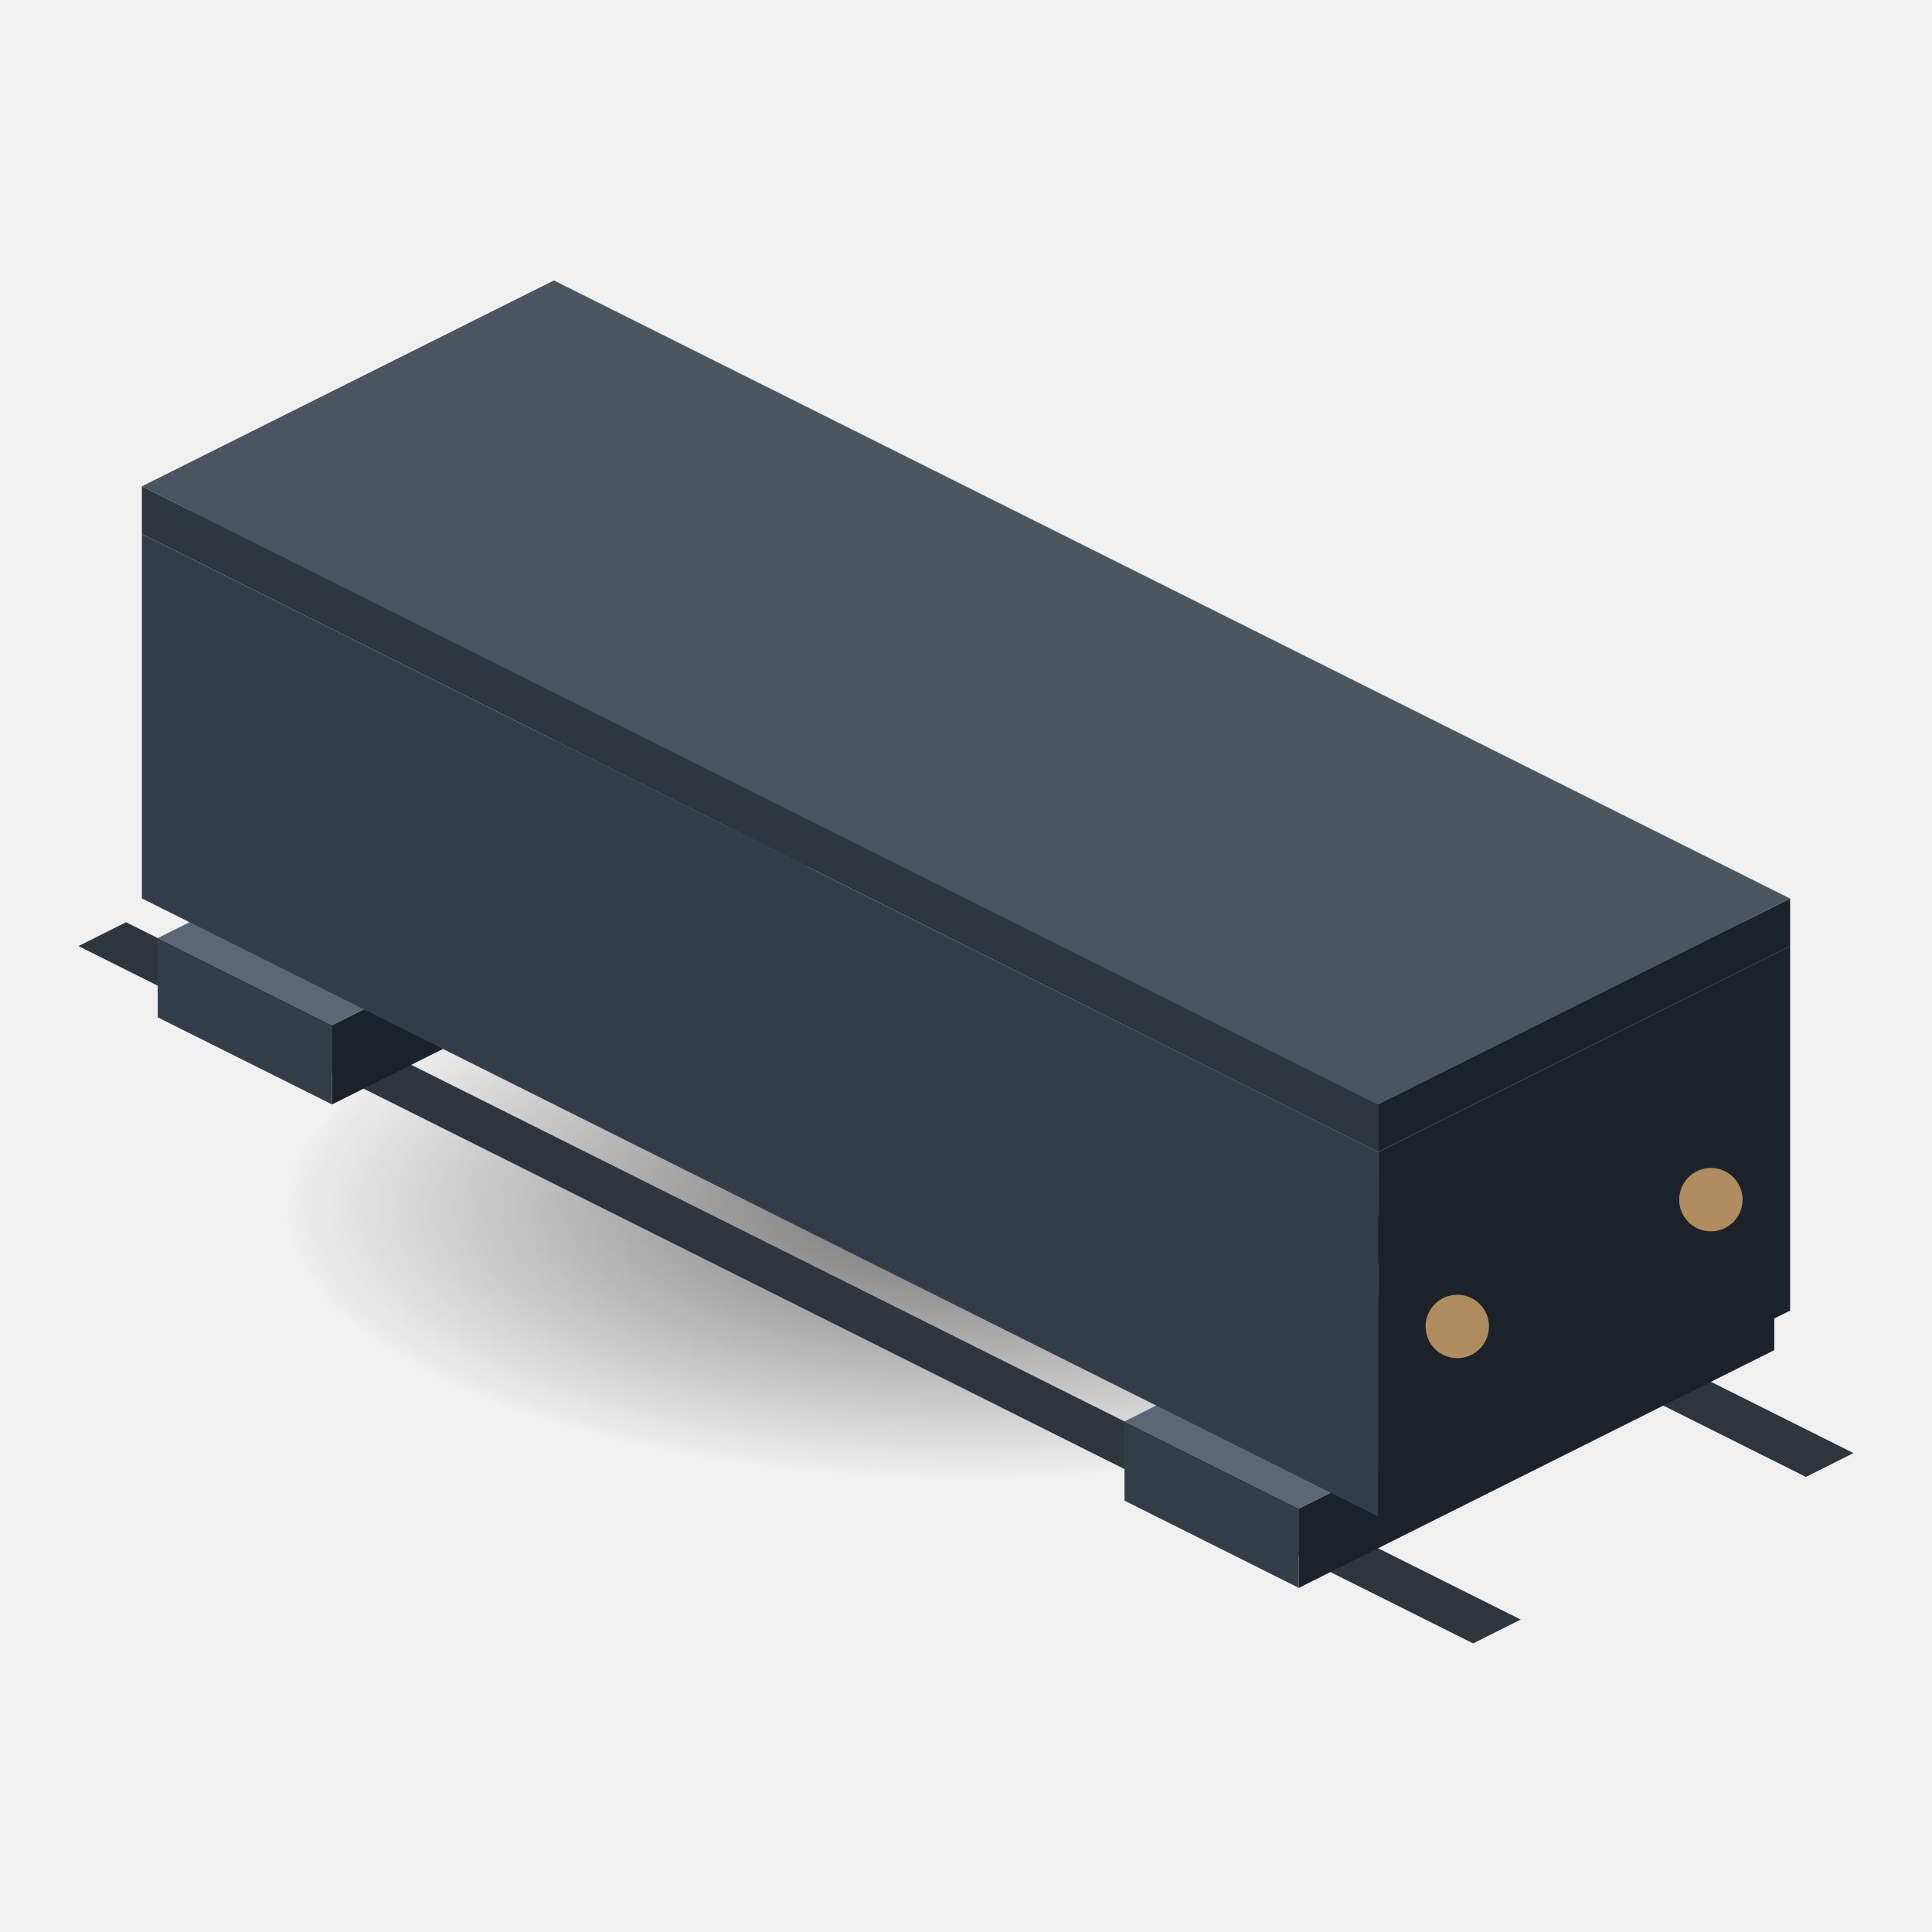
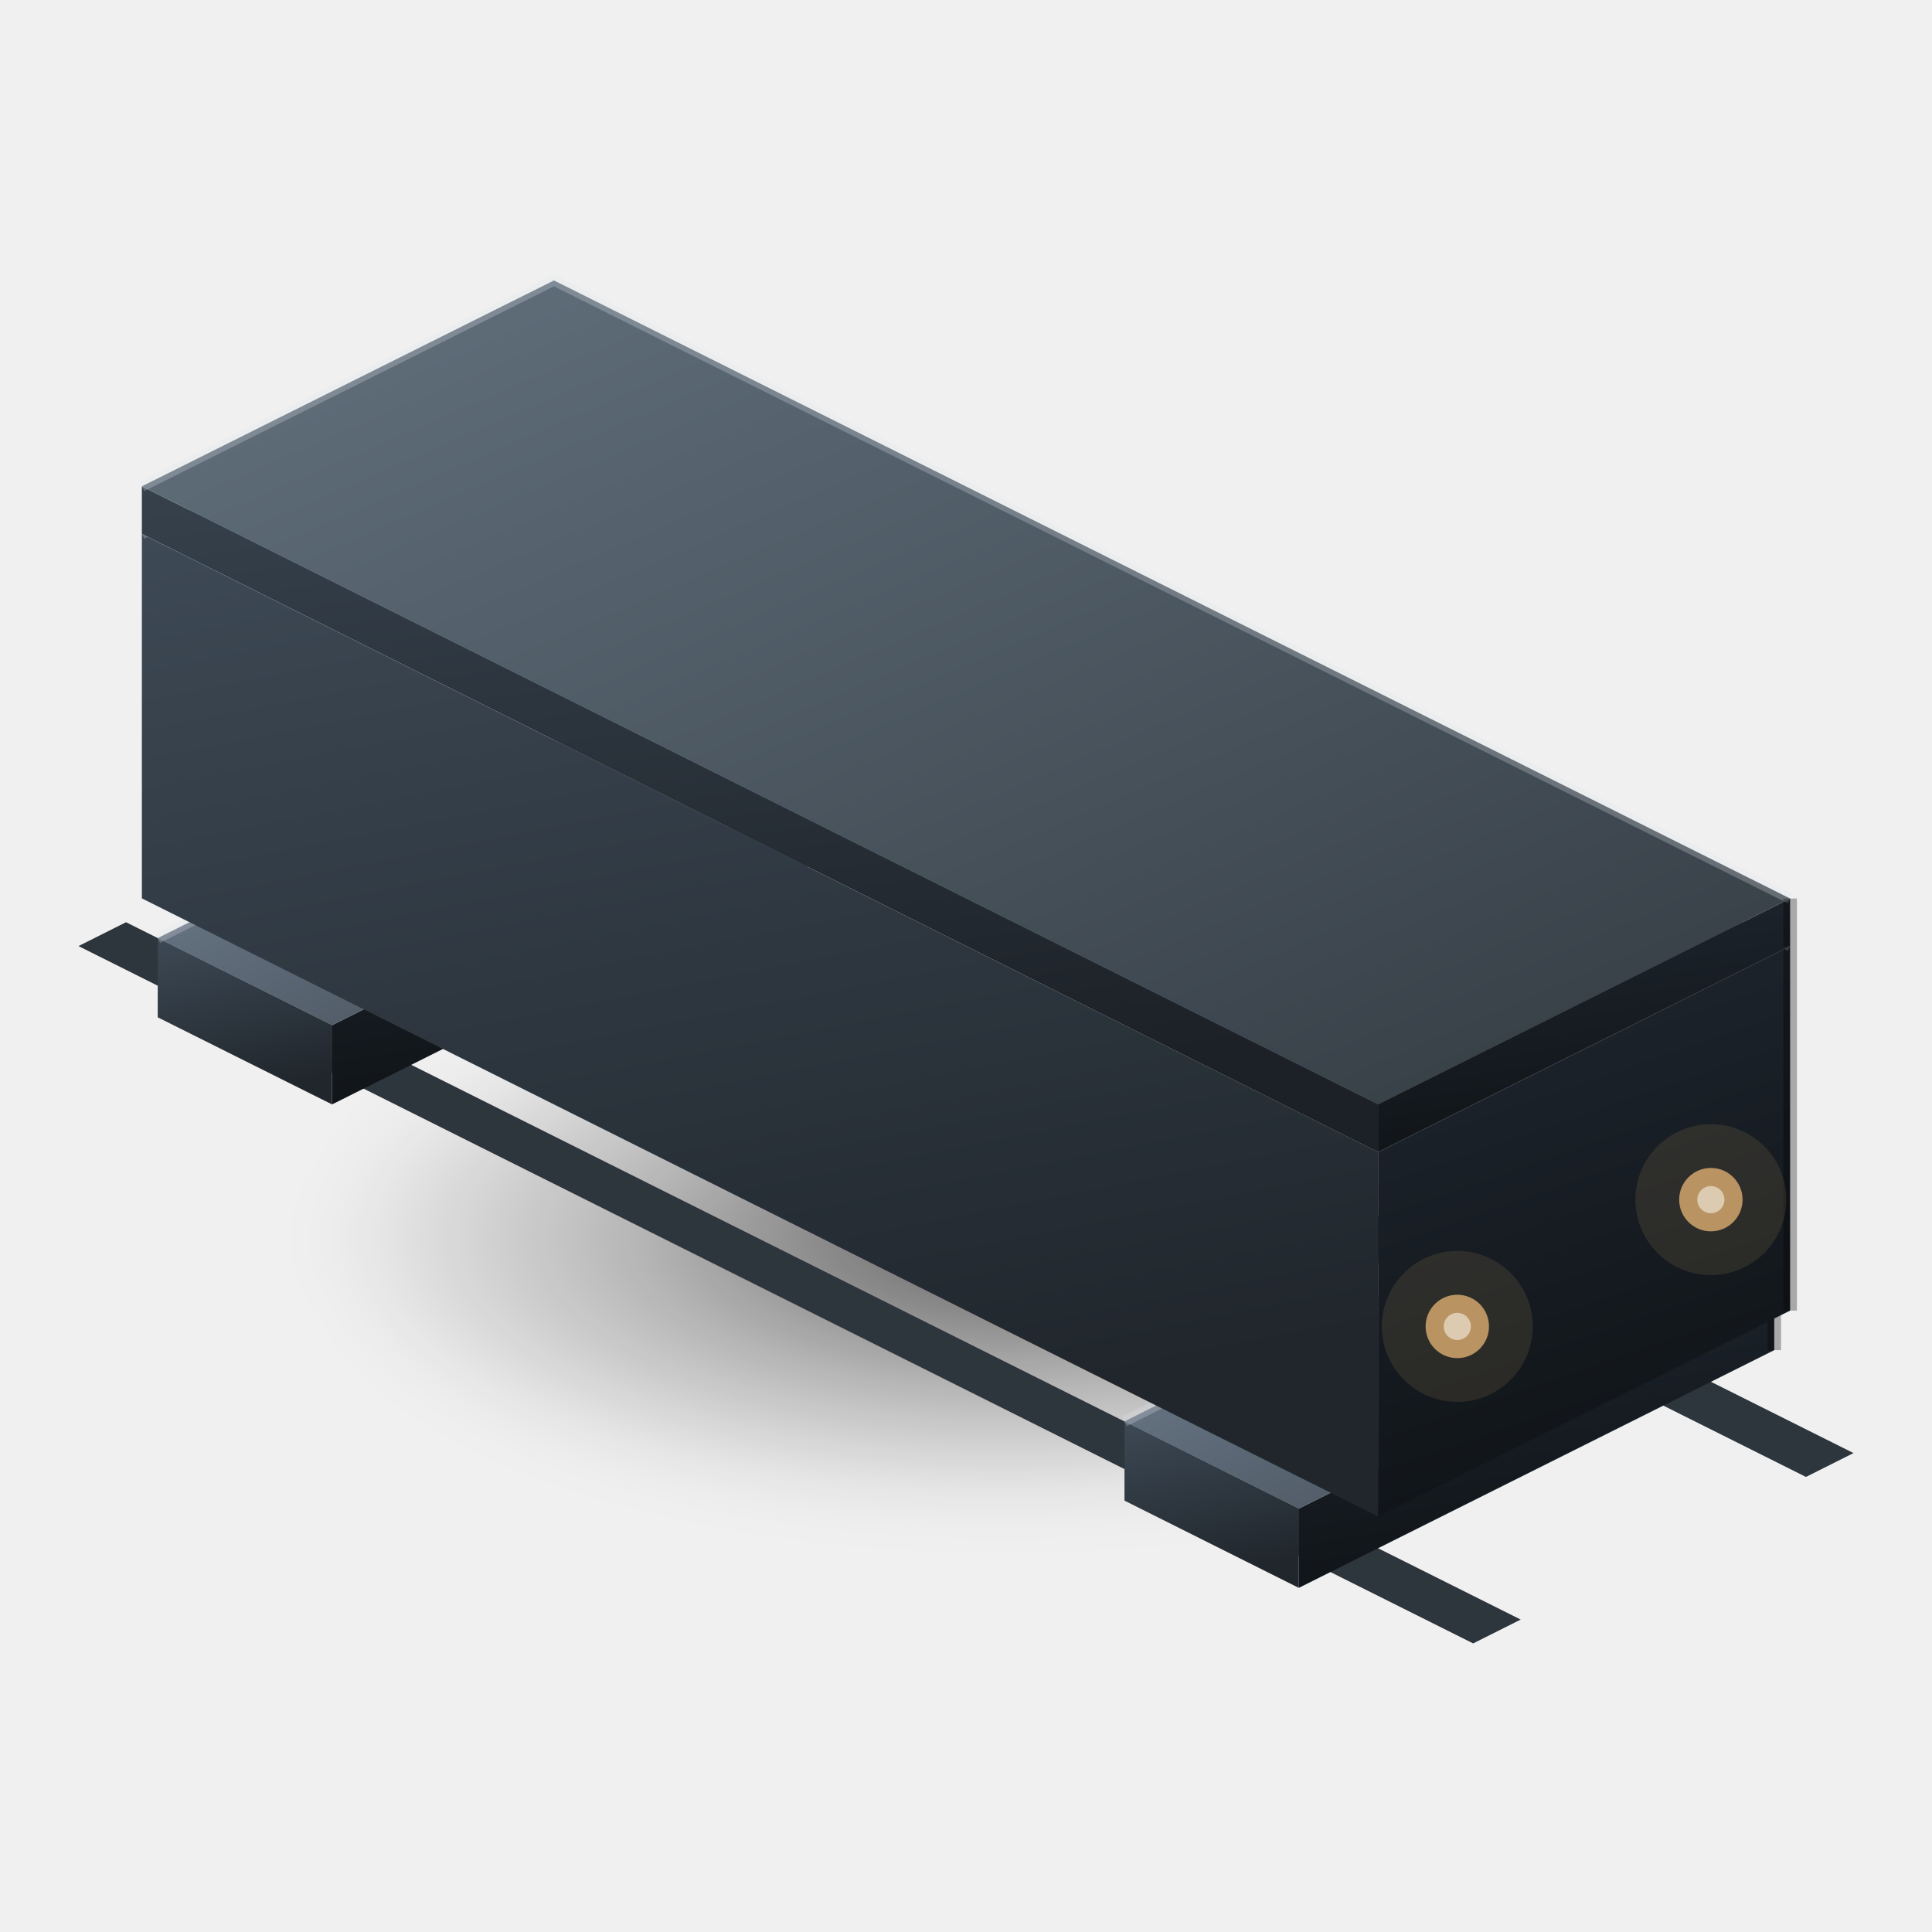
<svg xmlns="http://www.w3.org/2000/svg" viewBox="0 0 128 128" width="128" height="128" role="img" aria-hidden="true">
  <defs>
    <radialGradient id="contact">
-       <stop offset="0%" stop-color="#000" stop-opacity="0.55" />
+       <stop offset="0%" stop-color="#000" stop-opacity="0.62" />
+       <stop offset="55%" stop-color="#000" stop-opacity="0.24" />
      <stop offset="100%" stop-color="#000" stop-opacity="0" />
    </radialGradient>
+     <filter id="soften" x="-40%" y="-60%" width="180%" height="220%">
+       <feGaussianBlur stdDeviation="2.2" />
+     </filter>
+     <linearGradient id="gr1b2229" x1="0" y1="0" x2="0.25" y2="1">
+       <stop offset="0" stop-color="#1f2730" />
+       <stop offset="1" stop-color="#101418" />
+     </linearGradient>
+     <linearGradient id="gl333d47" x1="0" y1="0" x2="0.25" y2="1">
+       <stop offset="0" stop-color="#3d4955" />
+       <stop offset="1" stop-color="#20262c" />
+     </linearGradient>
+     <linearGradient id="gt5b6774" x1="0" y1="0" x2="0.85" y2="1">
+       <stop offset="0" stop-color="#7a8a9b" />
+       <stop offset="1" stop-color="#434c56" />
+     </linearGradient>
+     <linearGradient id="gl2d363f" x1="0" y1="0" x2="0.25" y2="1">
+       <stop offset="0" stop-color="#36414c" />
+       <stop offset="1" stop-color="#1c2127" />
+     </linearGradient>
+     <linearGradient id="gt4a555f" x1="0" y1="0" x2="0.85" y2="1">
+       <stop offset="0" stop-color="#63727f" />
+       <stop offset="1" stop-color="#373f46" />
+     </linearGradient>
  </defs>
-   <ellipse cx="64.00" cy="80.00" rx="45.0" ry="18.0" fill="url(#contact)" />
+   <ellipse cx="66.50" cy="82.00" rx="45.0" ry="18.0" fill="url(#contact)" filter="url(#soften)" />
  <polygon points="30.40,50.07 122.80,96.27 119.65,97.85 27.25,51.65" fill="#2d353d" />
  <polygon points="8.35,61.10 100.75,107.30 97.60,108.88 5.20,62.68" fill="#2d353d" />
-   <polygon points="53.50,57.42 22.00,73.17 22.00,67.92 53.50,52.17" fill="#1b2229" />
-   <polygon points="10.45,67.40 22.00,73.17 22.00,67.92 10.45,62.15" fill="#333d47" />
-   <polygon points="41.95,46.40 53.50,52.17 22.00,67.92 10.45,62.15" fill="#5b6774" />
-   <polygon points="117.55,89.45 86.05,105.20 86.05,99.95 117.55,84.20" fill="#1b2229" />
-   <polygon points="74.50,99.42 86.05,105.20 86.05,99.95 74.50,94.17" fill="#333d47" />
-   <polygon points="106.00,78.42 117.55,84.20 86.05,99.95 74.50,94.17" fill="#5b6774" />
-   <polygon points="118.60,86.83 91.30,100.47 91.30,76.33 118.60,62.68" fill="#1b2229" />
-   <polygon points="9.40,59.52 91.30,100.47 91.30,76.33 9.40,35.38" fill="#333d47" />
-   <polygon points="36.70,21.73 118.60,62.68 91.30,76.33 9.40,35.38" fill="#5b6774" />
-   <polygon points="118.60,62.68 91.30,76.32 91.30,73.17 118.60,59.53" fill="#1b2229" />
-   <polygon points="9.40,35.37 91.30,76.32 91.30,73.17 9.40,32.22" fill="#2d363f" />
-   <polygon points="36.70,18.58 118.60,59.53 91.30,73.17 9.40,32.22" fill="#4a555f" />
-   <circle cx="113.35" cy="79.48" r="2.1" fill="#c9a068" opacity="0.85" />
-   <circle cx="96.55" cy="87.88" r="2.1" fill="#c9a068" opacity="0.85" />
+   <polygon points="53.50,57.42 22.00,73.17 22.00,67.92 53.50,52.17" fill="url(#gr1b2229)" />
+   <polygon points="10.45,67.40 22.00,73.17 22.00,67.92 10.45,62.15" fill="url(#gl333d47)" />
+   <polygon points="41.95,46.40 53.50,52.17 22.00,67.92 10.45,62.15" fill="url(#gt5b6774)" />
+   <polyline points="53.50,52.17 41.95,46.40 10.45,62.15" fill="none" stroke="#dfe4ea" stroke-width="0.7" stroke-linejoin="round" opacity="0.26" />
+   <line x1="53.50" y1="57.42" x2="53.50" y2="52.17" stroke="#000" stroke-width="0.9" opacity="0.3" />
+   <polygon points="117.55,89.45 86.05,105.20 86.05,99.95 117.55,84.20" fill="url(#gr1b2229)" />
+   <polygon points="74.50,99.42 86.05,105.20 86.05,99.95 74.50,94.17" fill="url(#gl333d47)" />
+   <polygon points="106.00,78.42 117.55,84.20 86.05,99.95 74.50,94.17" fill="url(#gt5b6774)" />
+   <polyline points="117.55,84.20 106.00,78.42 74.50,94.17" fill="none" stroke="#dfe4ea" stroke-width="0.7" stroke-linejoin="round" opacity="0.26" />
+   <line x1="117.55" y1="89.45" x2="117.55" y2="84.20" stroke="#000" stroke-width="0.9" opacity="0.3" />
+   <polygon points="118.60,86.83 91.30,100.47 91.30,76.33 118.60,62.68" fill="url(#gr1b2229)" />
+   <polygon points="9.40,59.52 91.30,100.47 91.30,76.33 9.40,35.38" fill="url(#gl333d47)" />
+   <polygon points="36.70,21.73 118.60,62.68 91.30,76.33 9.40,35.38" fill="url(#gt5b6774)" />
+   <polyline points="118.60,62.68 36.70,21.73 9.40,35.38" fill="none" stroke="#dfe4ea" stroke-width="0.7" stroke-linejoin="round" opacity="0.26" />
+   <line x1="118.60" y1="86.83" x2="118.60" y2="62.68" stroke="#000" stroke-width="0.9" opacity="0.3" />
+   <polygon points="118.60,62.68 91.30,76.32 91.30,73.17 118.60,59.53" fill="url(#gr1b2229)" />
+   <polygon points="9.40,35.37 91.30,76.32 91.30,73.17 9.40,32.22" fill="url(#gl2d363f)" />
+   <polygon points="36.70,18.58 118.60,59.53 91.30,73.17 9.40,32.22" fill="url(#gt4a555f)" />
+   <polyline points="118.60,59.53 36.70,18.58 9.40,32.22" fill="none" stroke="#dfe4ea" stroke-width="0.7" stroke-linejoin="round" opacity="0.26" />
+   <line x1="118.60" y1="62.68" x2="118.60" y2="59.53" stroke="#000" stroke-width="0.9" opacity="0.3" />
+   <circle cx="113.35" cy="79.48" r="5.0" fill="#c9a068" opacity="0.13" />
+   <circle cx="113.35" cy="79.48" r="2.1" fill="#c9a068" opacity="0.9" />
+   <circle cx="113.35" cy="79.48" r="0.9" fill="#fff" opacity="0.5" />
+   <circle cx="96.55" cy="87.88" r="5.0" fill="#c9a068" opacity="0.13" />
+   <circle cx="96.55" cy="87.88" r="2.1" fill="#c9a068" opacity="0.9" />
+   <circle cx="96.55" cy="87.88" r="0.9" fill="#fff" opacity="0.5" />
</svg>
